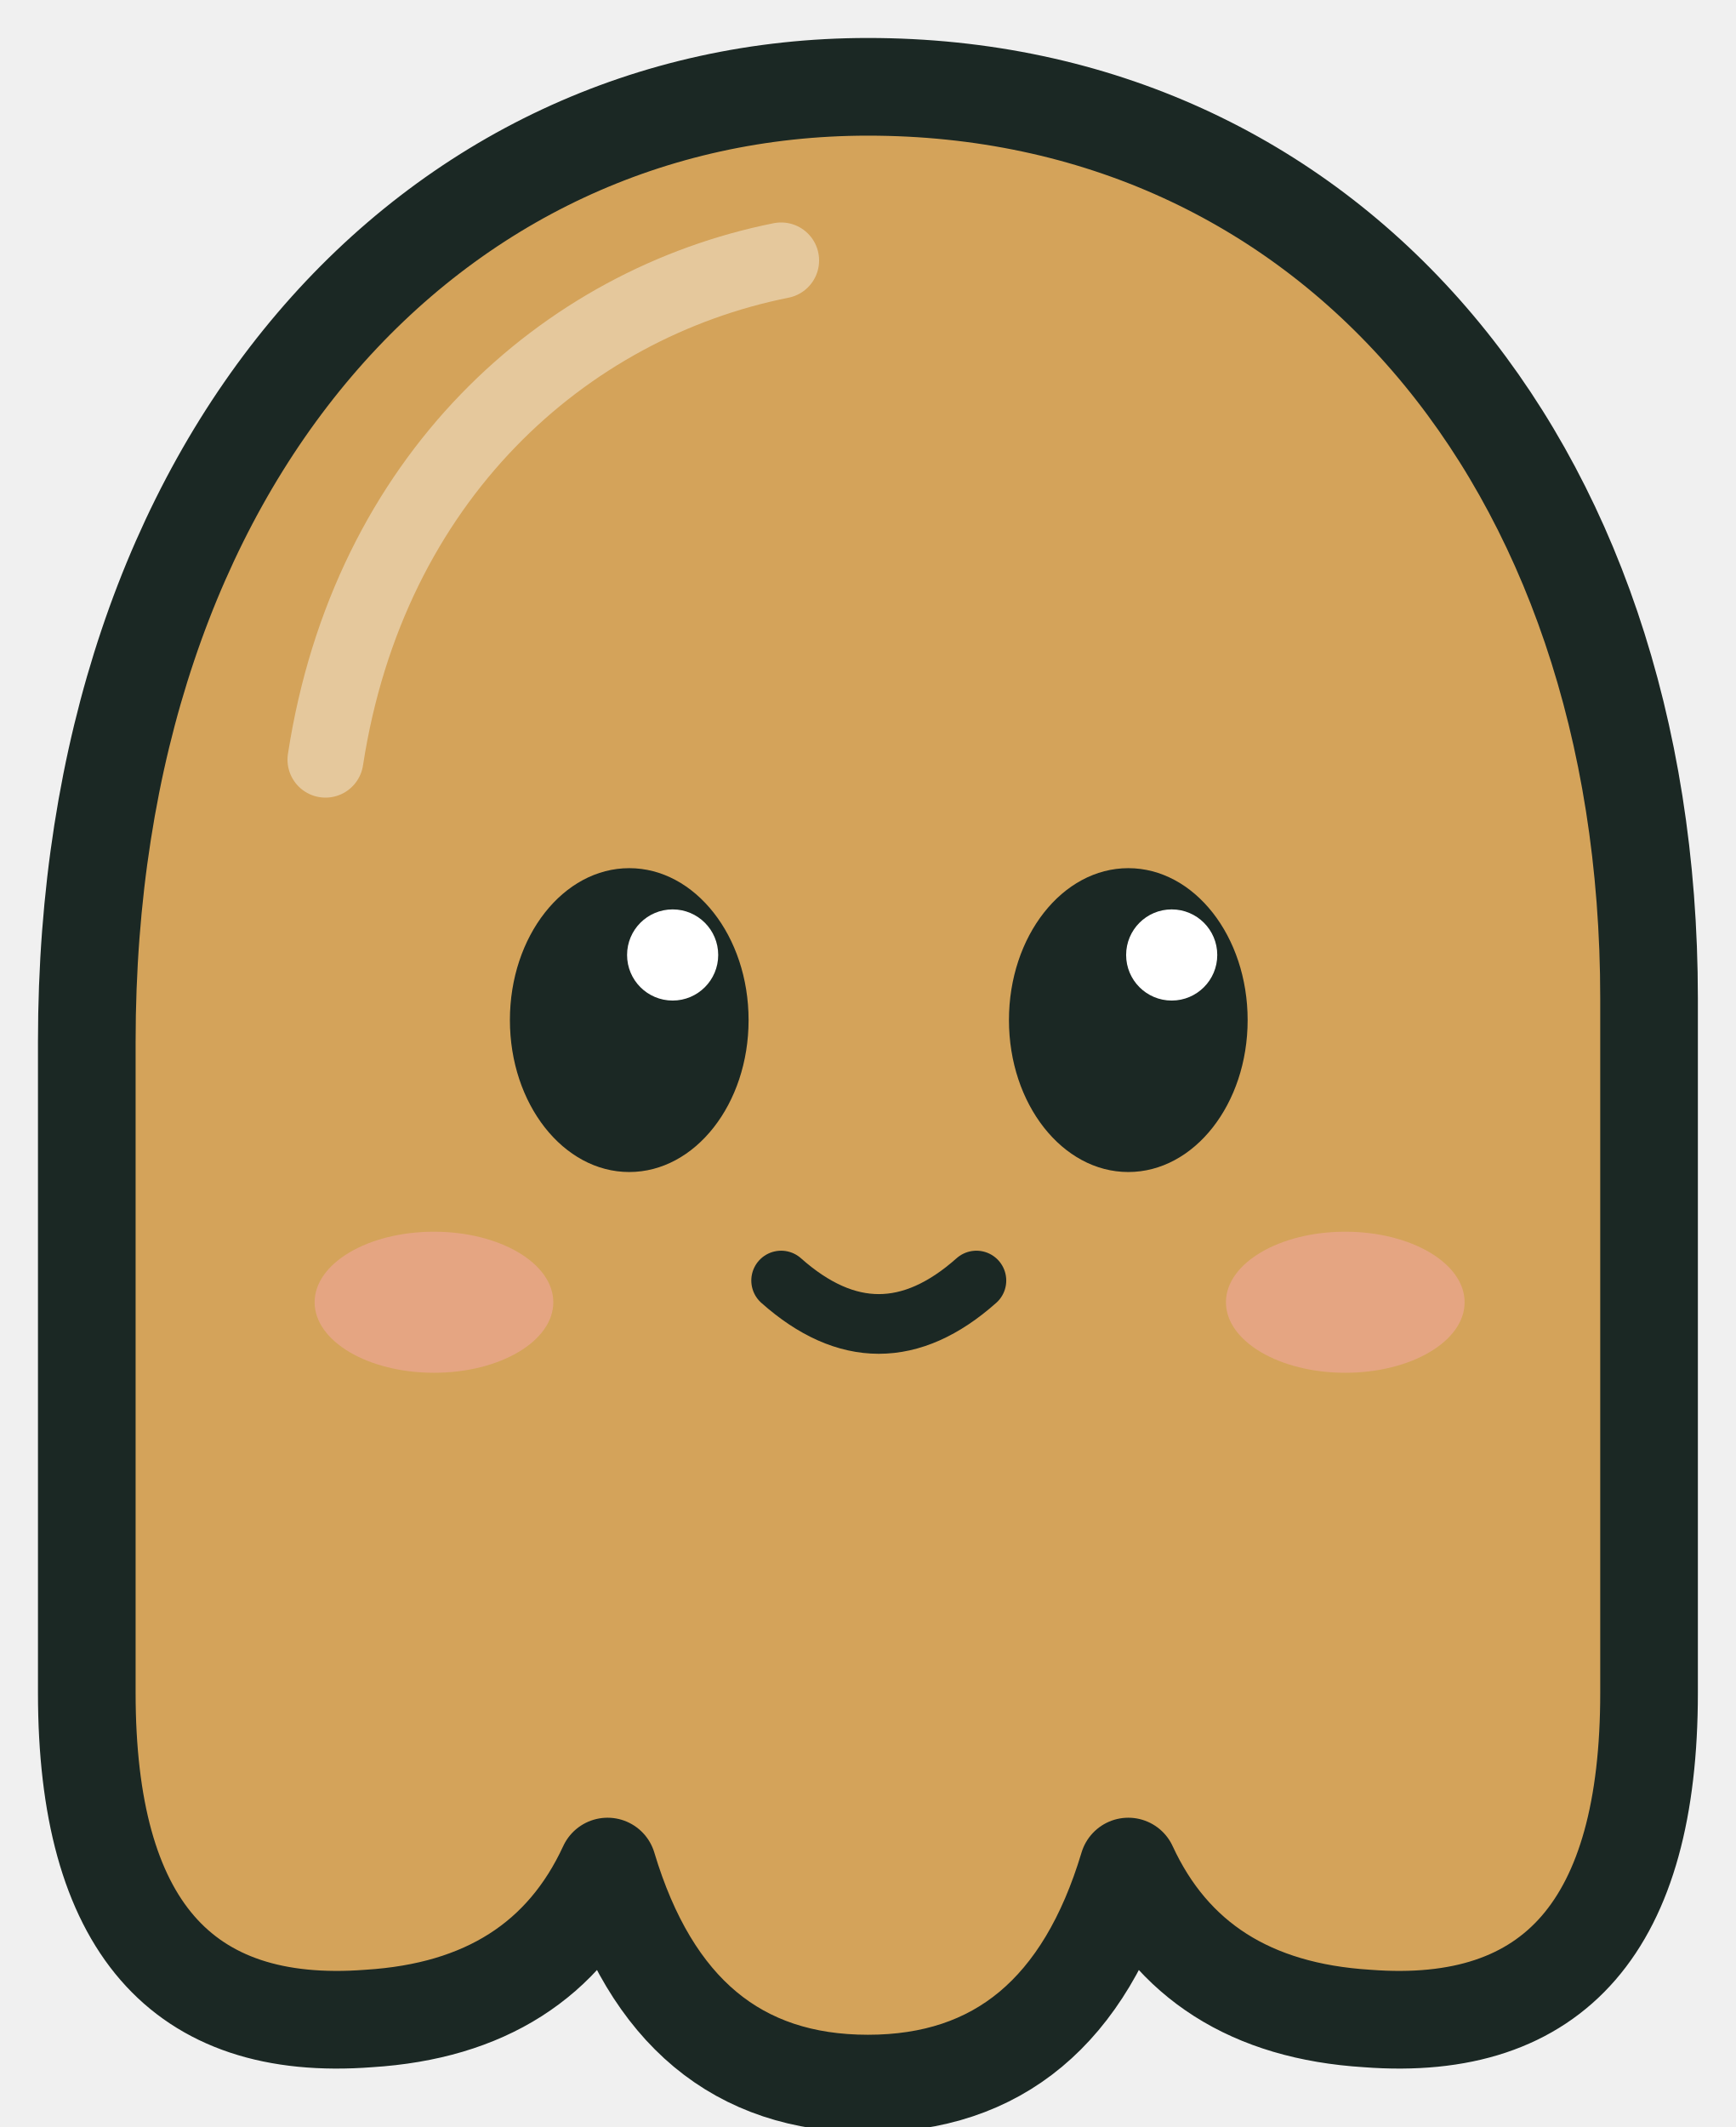
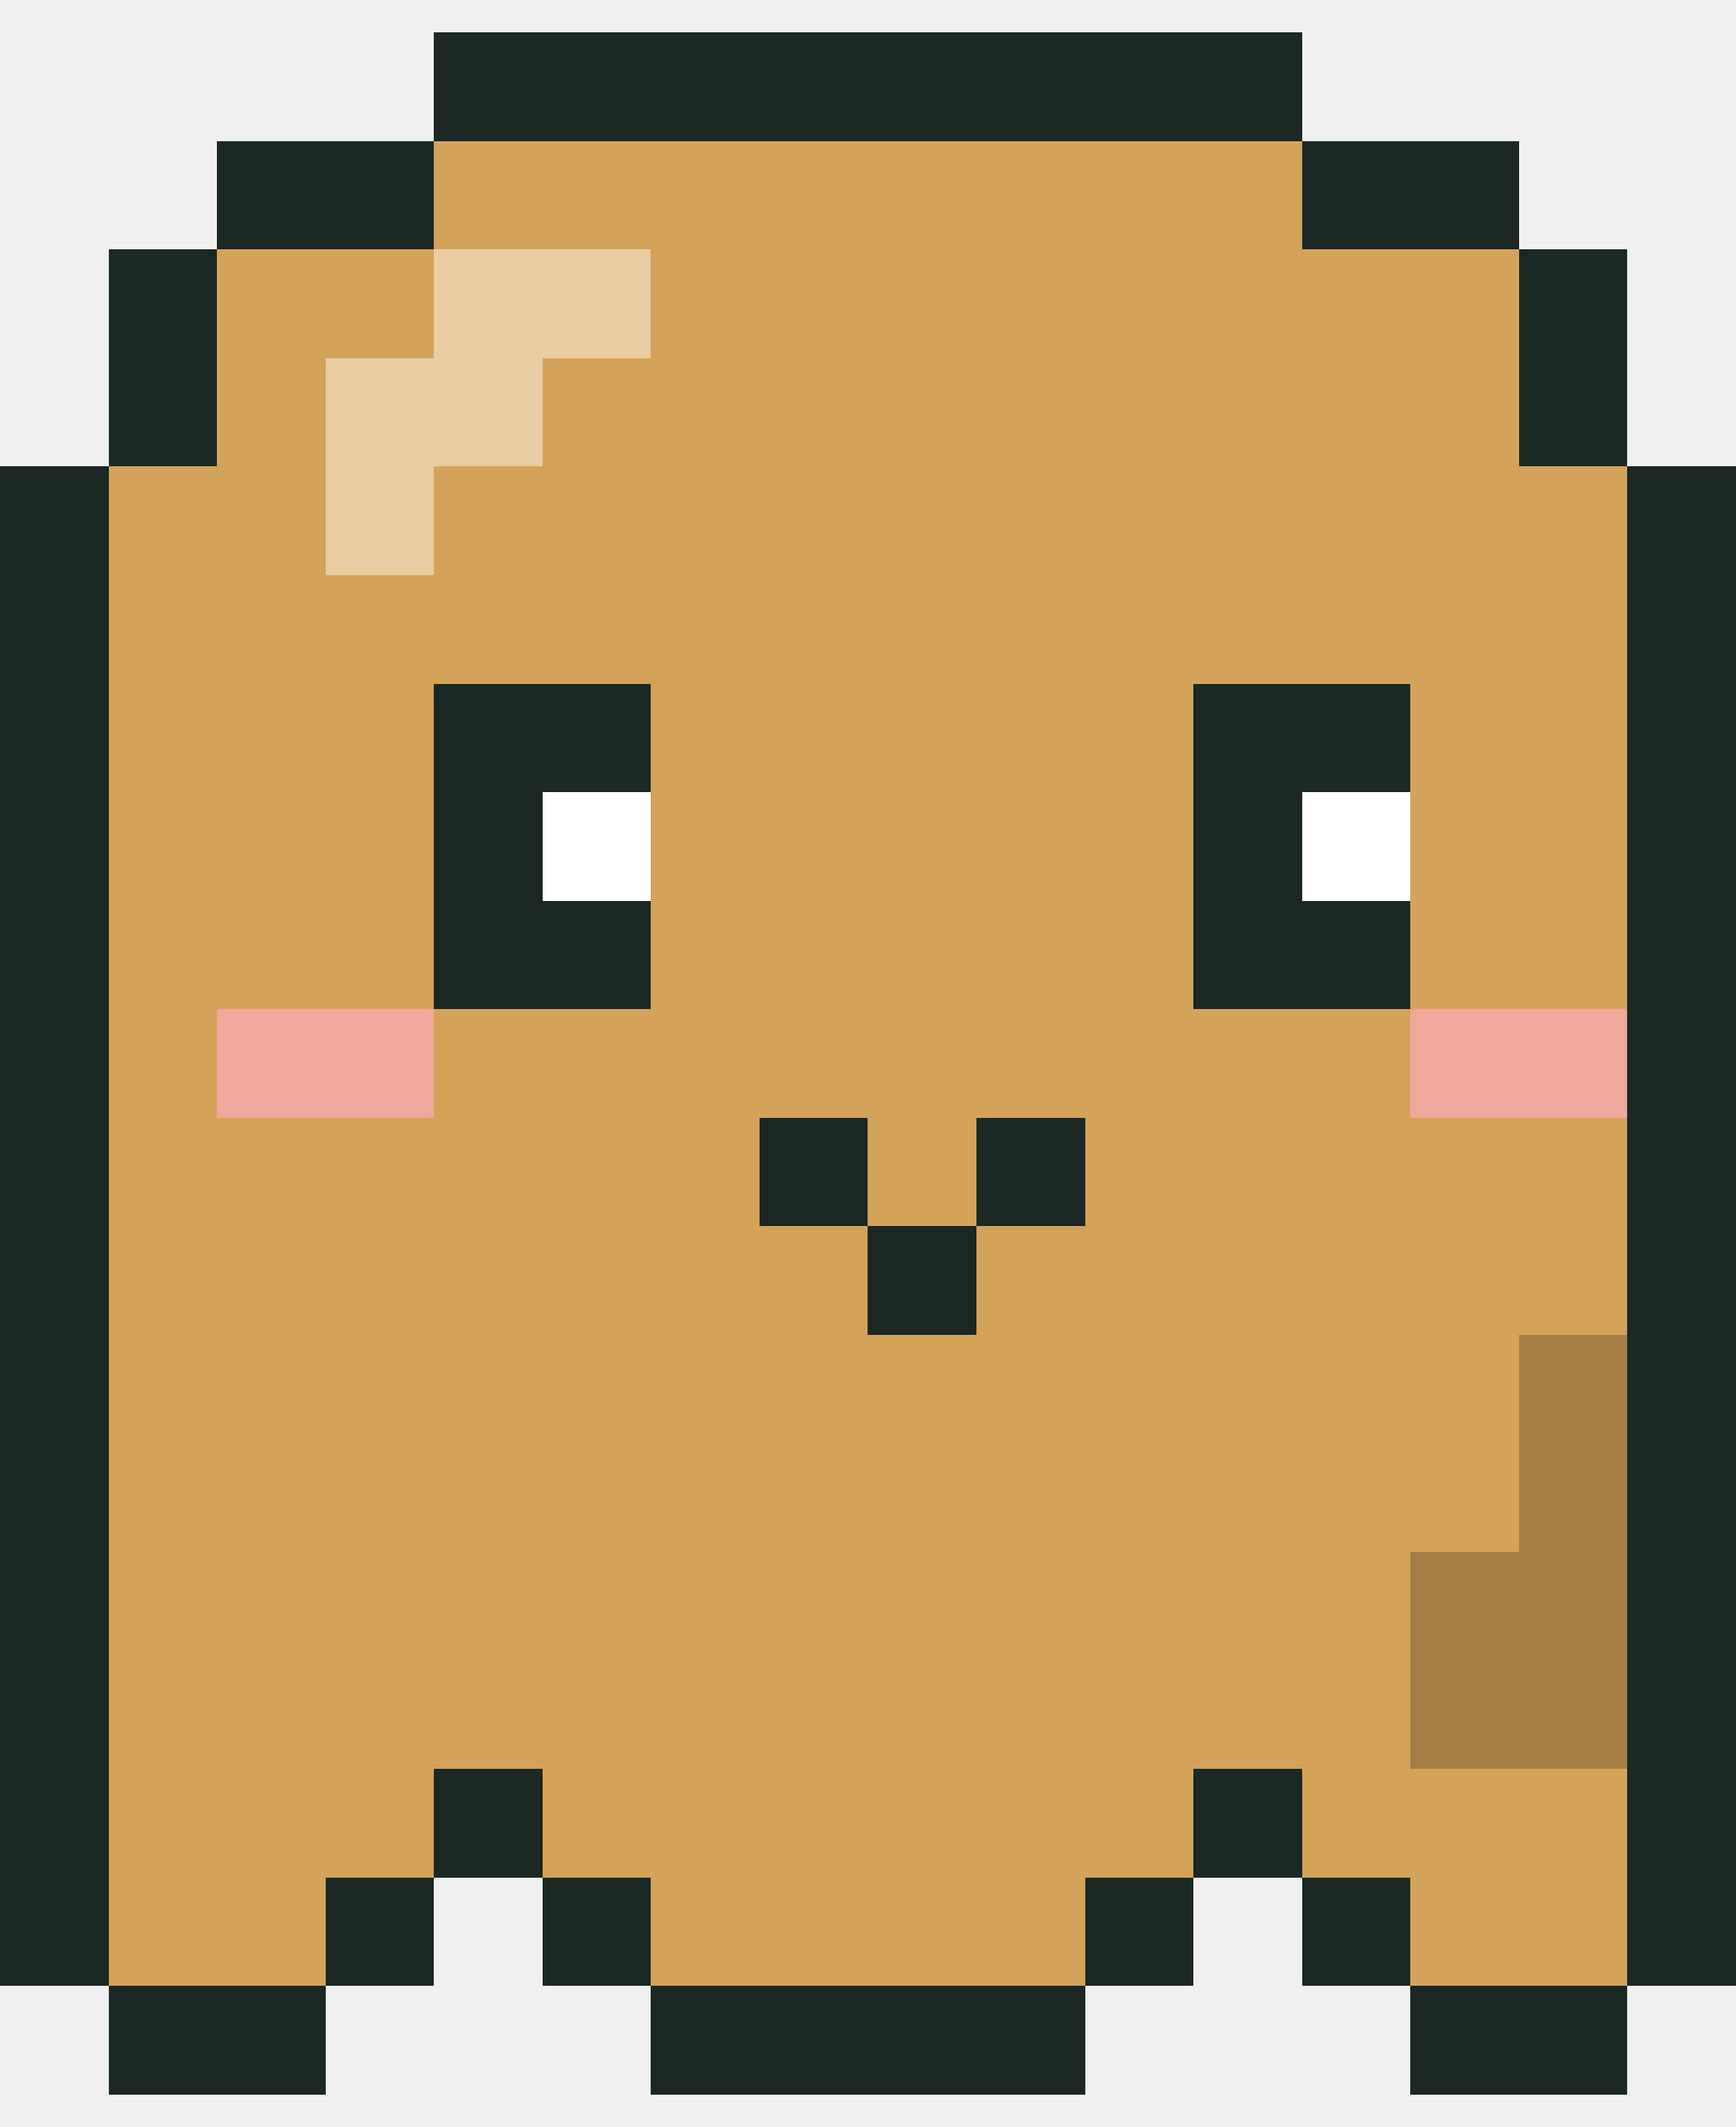
- <svg xmlns="http://www.w3.org/2000/svg" width="160" height="196" viewBox="40 22 160 196">
-   <path d="M48 118C48 64 80 30 120 30C162 30 192 64 192 114L192 178Q192 210 166 208Q150 207 144 194Q138 214 120 214Q102 214 96 194Q90 207 74 208Q48 210 48 178Z" fill="#d4a35a" stroke="#1b2824" stroke-width="9" stroke-linejoin="round" />
-   <path d="M70 92C74 66 92 50 112 46" fill="none" stroke="#ffffff" stroke-opacity=".4" stroke-width="7" stroke-linecap="round" />
-   <ellipse cx="80" cy="142" rx="11" ry="6.5" fill="#f0a79c" opacity=".6" />
-   <ellipse cx="164" cy="142" rx="11" ry="6.5" fill="#f0a79c" opacity=".6" />
-   <ellipse cx="98" cy="116" rx="11" ry="14" fill="#1b2824" />
-   <ellipse cx="144" cy="116" rx="11" ry="14" fill="#1b2824" />
-   <circle cx="102" cy="110" r="4.2" fill="#fff" />
-   <circle cx="148" cy="110" r="4.2" fill="#fff" />
-   <path d="M112 140Q121 148 130 140" fill="none" stroke="#1b2824" stroke-width="5.5" stroke-linecap="round" />
+ <svg xmlns="http://www.w3.org/2000/svg" width="160" height="196" viewBox="0 -0.3 16 19.6" shape-rendering="crispEdges">
+   <rect x="4" y="0" width="8" height="1" fill="#1b2824" />
+   <rect x="2" y="1" width="2" height="1" fill="#1b2824" />
+   <rect x="4" y="1" width="8" height="1" fill="#d4a35a" />
+   <rect x="12" y="1" width="2" height="1" fill="#1b2824" />
+   <rect x="1" y="2" width="1" height="1" fill="#1b2824" />
+   <rect x="2" y="2" width="2" height="1" fill="#d4a35a" />
+   <rect x="4" y="2" width="2" height="1" fill="#e7cca4" />
+   <rect x="6" y="2" width="8" height="1" fill="#d4a35a" />
+   <rect x="14" y="2" width="1" height="1" fill="#1b2824" />
+   <rect x="1" y="3" width="1" height="1" fill="#1b2824" />
+   <rect x="2" y="3" width="1" height="1" fill="#d4a35a" />
+   <rect x="3" y="3" width="2" height="1" fill="#e7cca4" />
+   <rect x="5" y="3" width="9" height="1" fill="#d4a35a" />
+   <rect x="14" y="3" width="1" height="1" fill="#1b2824" />
+   <rect x="0" y="4" width="1" height="1" fill="#1b2824" />
+   <rect x="1" y="4" width="2" height="1" fill="#d4a35a" />
+   <rect x="3" y="4" width="1" height="1" fill="#e7cca4" />
+   <rect x="4" y="4" width="11" height="1" fill="#d4a35a" />
+   <rect x="15" y="4" width="1" height="1" fill="#1b2824" />
+   <rect x="0" y="5" width="1" height="1" fill="#1b2824" />
+   <rect x="1" y="5" width="14" height="1" fill="#d4a35a" />
+   <rect x="15" y="5" width="1" height="1" fill="#1b2824" />
+   <rect x="0" y="6" width="1" height="1" fill="#1b2824" />
+   <rect x="1" y="6" width="3" height="1" fill="#d4a35a" />
+   <rect x="4" y="6" width="2" height="1" fill="#1b2824" />
+   <rect x="6" y="6" width="5" height="1" fill="#d4a35a" />
+   <rect x="11" y="6" width="2" height="1" fill="#1b2824" />
+   <rect x="13" y="6" width="2" height="1" fill="#d4a35a" />
+   <rect x="15" y="6" width="1" height="1" fill="#1b2824" />
+   <rect x="0" y="7" width="1" height="1" fill="#1b2824" />
+   <rect x="1" y="7" width="3" height="1" fill="#d4a35a" />
+   <rect x="4" y="7" width="1" height="1" fill="#1b2824" />
+   <rect x="5" y="7" width="1" height="1" fill="#ffffff" />
+   <rect x="6" y="7" width="5" height="1" fill="#d4a35a" />
+   <rect x="11" y="7" width="1" height="1" fill="#1b2824" />
+   <rect x="12" y="7" width="1" height="1" fill="#ffffff" />
+   <rect x="13" y="7" width="2" height="1" fill="#d4a35a" />
+   <rect x="15" y="7" width="1" height="1" fill="#1b2824" />
+   <rect x="0" y="8" width="1" height="1" fill="#1b2824" />
+   <rect x="1" y="8" width="3" height="1" fill="#d4a35a" />
+   <rect x="4" y="8" width="2" height="1" fill="#1b2824" />
+   <rect x="6" y="8" width="5" height="1" fill="#d4a35a" />
+   <rect x="11" y="8" width="2" height="1" fill="#1b2824" />
+   <rect x="13" y="8" width="2" height="1" fill="#d4a35a" />
+   <rect x="15" y="8" width="1" height="1" fill="#1b2824" />
+   <rect x="0" y="9" width="1" height="1" fill="#1b2824" />
+   <rect x="1" y="9" width="1" height="1" fill="#d4a35a" />
+   <rect x="2" y="9" width="2" height="1" fill="#f0a79c" />
+   <rect x="4" y="9" width="9" height="1" fill="#d4a35a" />
+   <rect x="13" y="9" width="2" height="1" fill="#f0a79c" />
+   <rect x="15" y="9" width="1" height="1" fill="#1b2824" />
+   <rect x="0" y="10" width="1" height="1" fill="#1b2824" />
+   <rect x="1" y="10" width="6" height="1" fill="#d4a35a" />
+   <rect x="7" y="10" width="1" height="1" fill="#1b2824" />
+   <rect x="8" y="10" width="1" height="1" fill="#d4a35a" />
+   <rect x="9" y="10" width="1" height="1" fill="#1b2824" />
+   <rect x="10" y="10" width="5" height="1" fill="#d4a35a" />
+   <rect x="15" y="10" width="1" height="1" fill="#1b2824" />
+   <rect x="0" y="11" width="1" height="1" fill="#1b2824" />
+   <rect x="1" y="11" width="7" height="1" fill="#d4a35a" />
+   <rect x="8" y="11" width="1" height="1" fill="#1b2824" />
+   <rect x="9" y="11" width="6" height="1" fill="#d4a35a" />
+   <rect x="15" y="11" width="1" height="1" fill="#1b2824" />
+   <rect x="0" y="12" width="1" height="1" fill="#1b2824" />
+   <rect x="1" y="12" width="13" height="1" fill="#d4a35a" />
+   <rect x="14" y="12" width="1" height="1" fill="#a57f46" />
+   <rect x="15" y="12" width="1" height="1" fill="#1b2824" />
+   <rect x="0" y="13" width="1" height="1" fill="#1b2824" />
+   <rect x="1" y="13" width="13" height="1" fill="#d4a35a" />
+   <rect x="14" y="13" width="1" height="1" fill="#a57f46" />
+   <rect x="15" y="13" width="1" height="1" fill="#1b2824" />
+   <rect x="0" y="14" width="1" height="1" fill="#1b2824" />
+   <rect x="1" y="14" width="12" height="1" fill="#d4a35a" />
+   <rect x="13" y="14" width="2" height="1" fill="#a57f46" />
+   <rect x="15" y="14" width="1" height="1" fill="#1b2824" />
+   <rect x="0" y="15" width="1" height="1" fill="#1b2824" />
+   <rect x="1" y="15" width="12" height="1" fill="#d4a35a" />
+   <rect x="13" y="15" width="2" height="1" fill="#a57f46" />
+   <rect x="15" y="15" width="1" height="1" fill="#1b2824" />
+   <rect x="0" y="16" width="1" height="1" fill="#1b2824" />
+   <rect x="1" y="16" width="3" height="1" fill="#d4a35a" />
+   <rect x="4" y="16" width="1" height="1" fill="#1b2824" />
+   <rect x="5" y="16" width="6" height="1" fill="#d4a35a" />
+   <rect x="11" y="16" width="1" height="1" fill="#1b2824" />
+   <rect x="12" y="16" width="3" height="1" fill="#d4a35a" />
+   <rect x="15" y="16" width="1" height="1" fill="#1b2824" />
+   <rect x="0" y="17" width="1" height="1" fill="#1b2824" />
+   <rect x="1" y="17" width="2" height="1" fill="#d4a35a" />
+   <rect x="3" y="17" width="1" height="1" fill="#1b2824" />
+   <rect x="5" y="17" width="1" height="1" fill="#1b2824" />
+   <rect x="6" y="17" width="4" height="1" fill="#d4a35a" />
+   <rect x="10" y="17" width="1" height="1" fill="#1b2824" />
+   <rect x="12" y="17" width="1" height="1" fill="#1b2824" />
+   <rect x="13" y="17" width="2" height="1" fill="#d4a35a" />
+   <rect x="15" y="17" width="1" height="1" fill="#1b2824" />
+   <rect x="1" y="18" width="2" height="1" fill="#1b2824" />
+   <rect x="6" y="18" width="4" height="1" fill="#1b2824" />
+   <rect x="13" y="18" width="2" height="1" fill="#1b2824" />
</svg>
